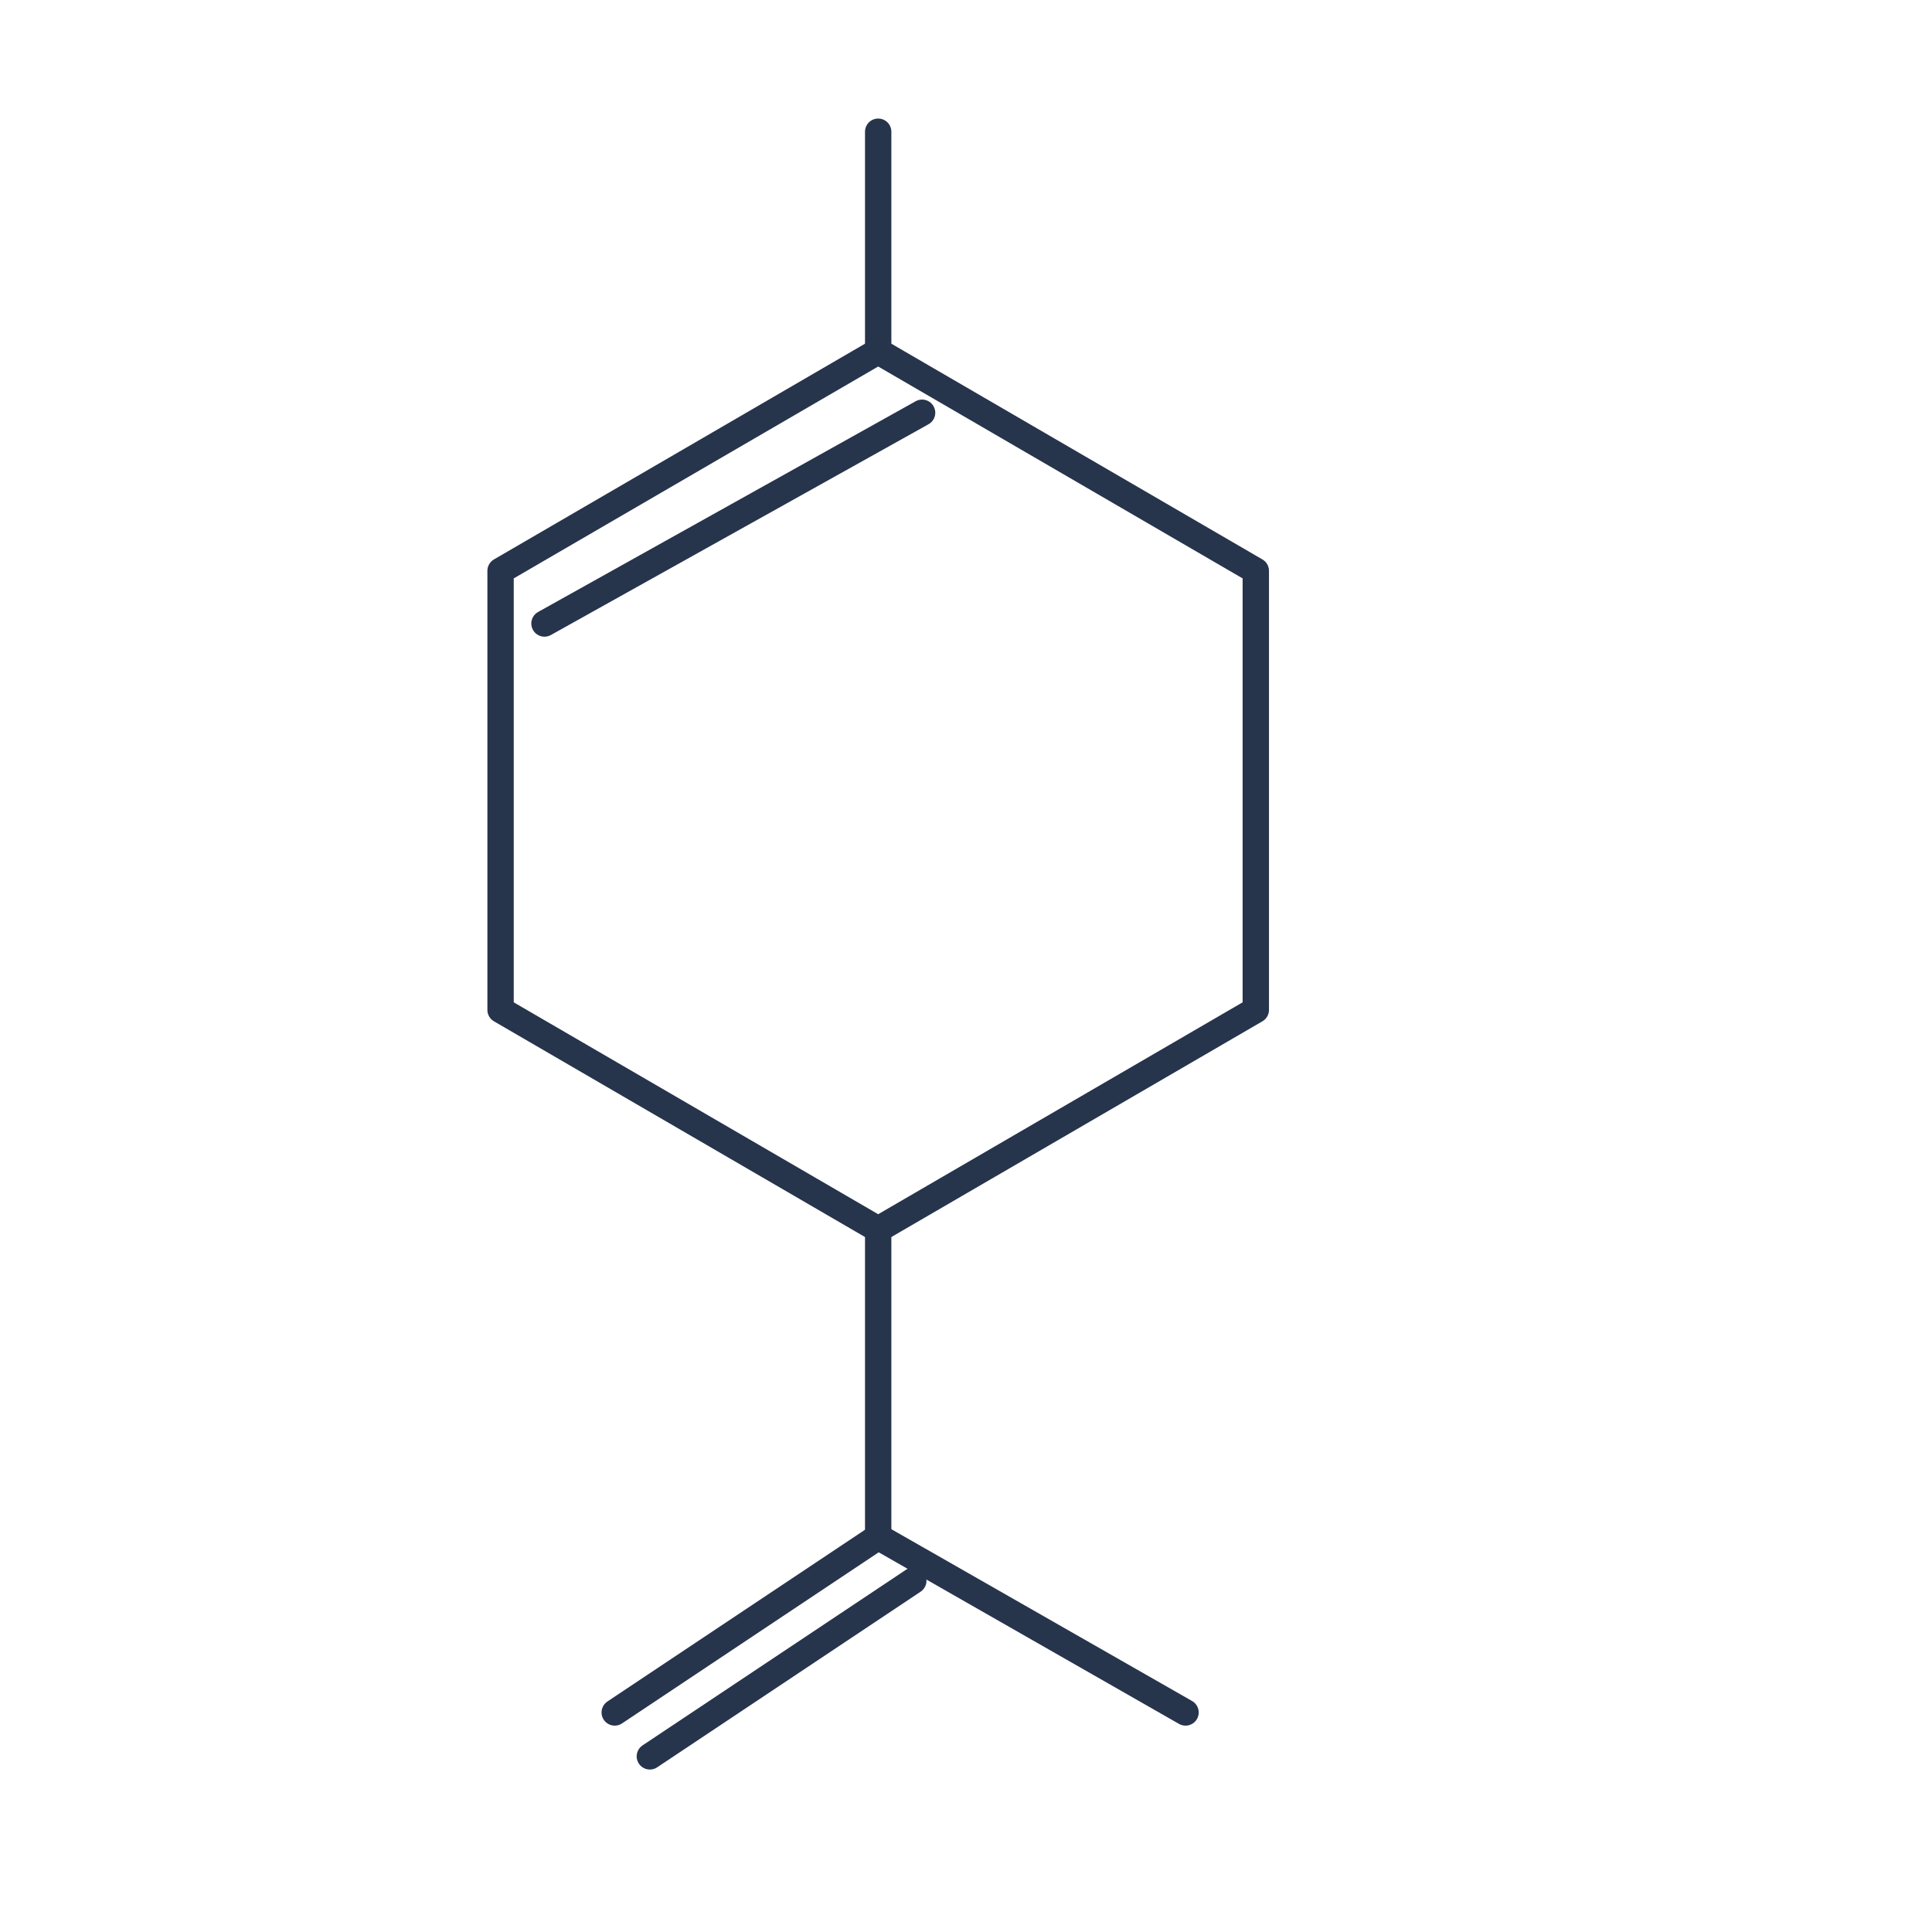
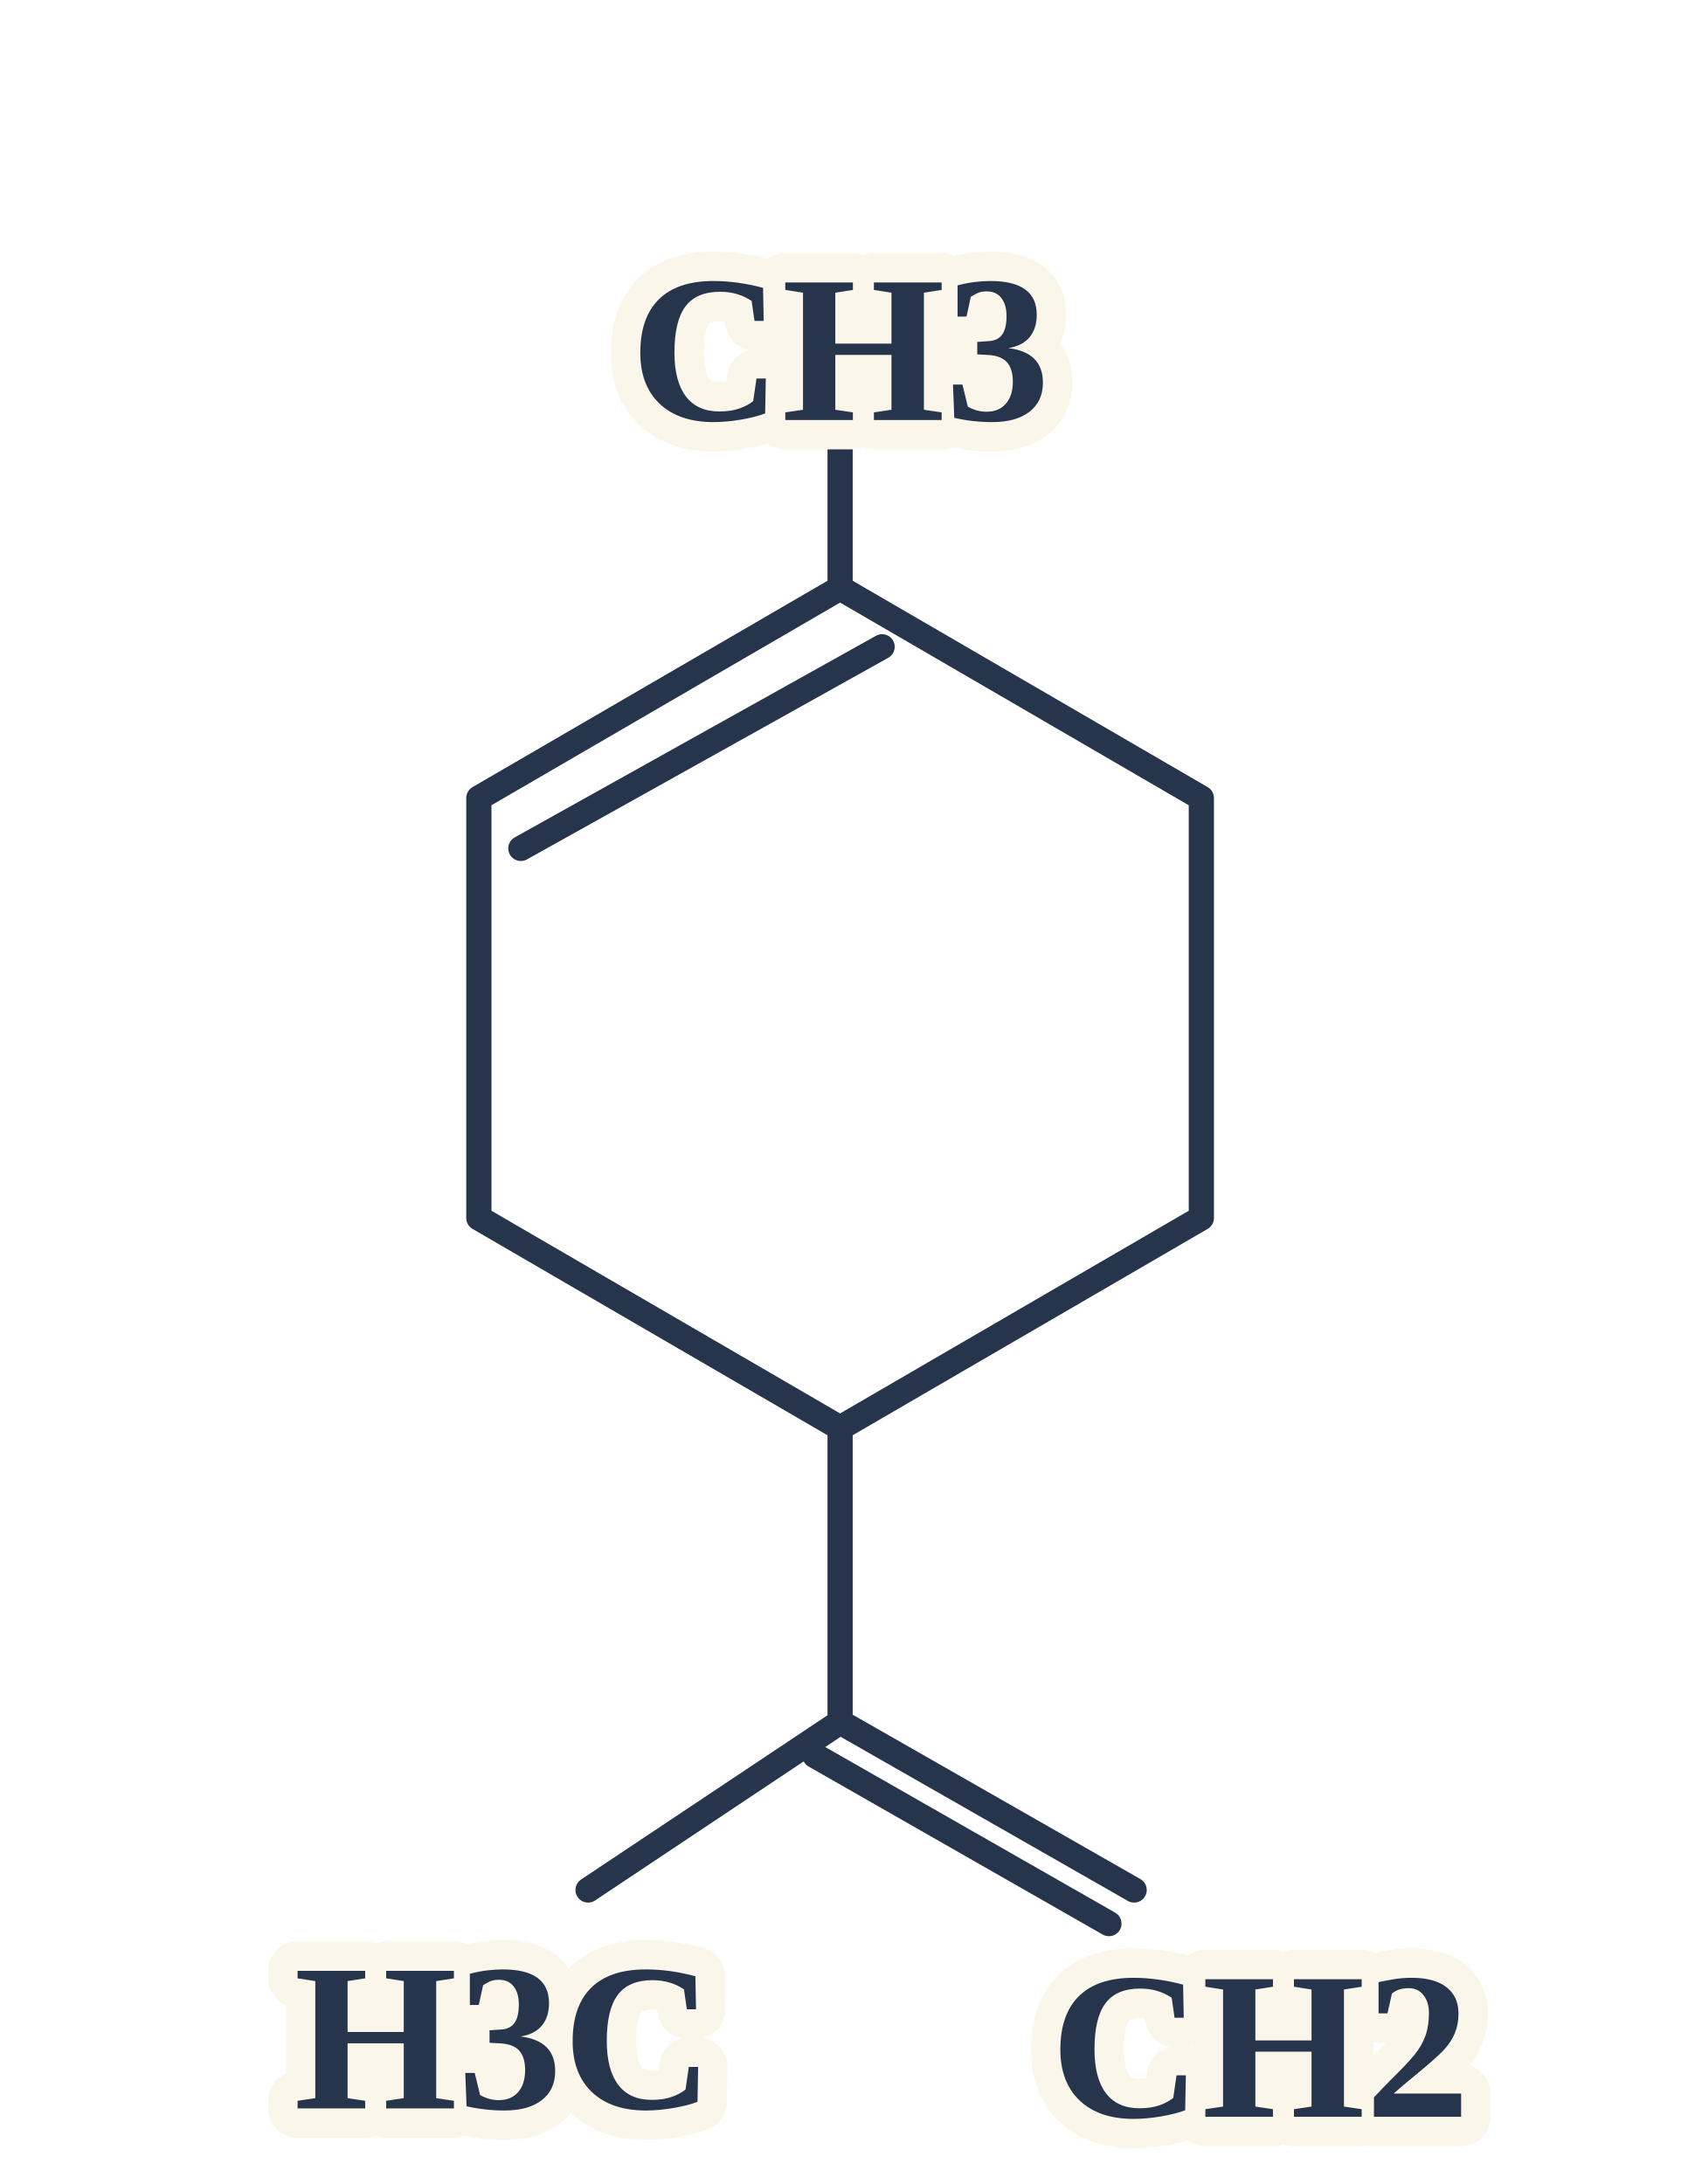
- <svg xmlns="http://www.w3.org/2000/svg" viewBox="0 0 220 220">
+ <svg xmlns="http://www.w3.org/2000/svg" viewBox="0 -30 200 260">
  <style>
-     .bond{stroke:#26344C;stroke-width:3;fill:none;stroke-linecap:round;stroke-linejoin:round;}
-     .atom{font-family:Georgia,'Times New Roman',serif;font-weight:700;font-size:20px;fill:#26344C;paint-order:stroke;stroke:#FBF6EA;stroke-width:7px;stroke-linejoin:round;text-anchor:middle;}
+     .bond{
+     stroke:#26344C;
+     stroke-width:3;
+     fill:none;
+     stroke-linecap:round;
+     stroke-linejoin:round;
+     }
+ 
+     .atom{
+     font-family:Georgia,'Times New Roman',serif;
+     font-weight:700;
+     font-size:25px;
+     fill:#26344C;
+     paint-order:stroke;
+     stroke:#FBF6EA;
+     stroke-width:7px;
+     stroke-linejoin:round;
+     text-anchor:middle;
+     }
  </style>
  <path class="bond" d="M100,40 L57,65 L57,115 L100,140 L143,115 L143,65 Z" />
  <path class="bond" d="M105,47 L62,71" />
  <path class="bond" d="M100,40 L100,15" />
  <path class="bond" d="M100,140 L100,175" />
+   <path class="bond" d="M100,175 L135,195" />
+   <path class="bond" d="M97,179 L132,199" />
  <path class="bond" d="M100,175 L70,195" />
-   <path class="bond" d="M104,180 L74,200" />
-   <path class="bond" d="M100,175 L135,195" />
+   <text class="atom" x="100" y="20">CH3</text>
+   <text class="atom" x="60" y="221">H3C</text>
+   <text class="atom" x="150" y="222">CH2</text>
</svg>
